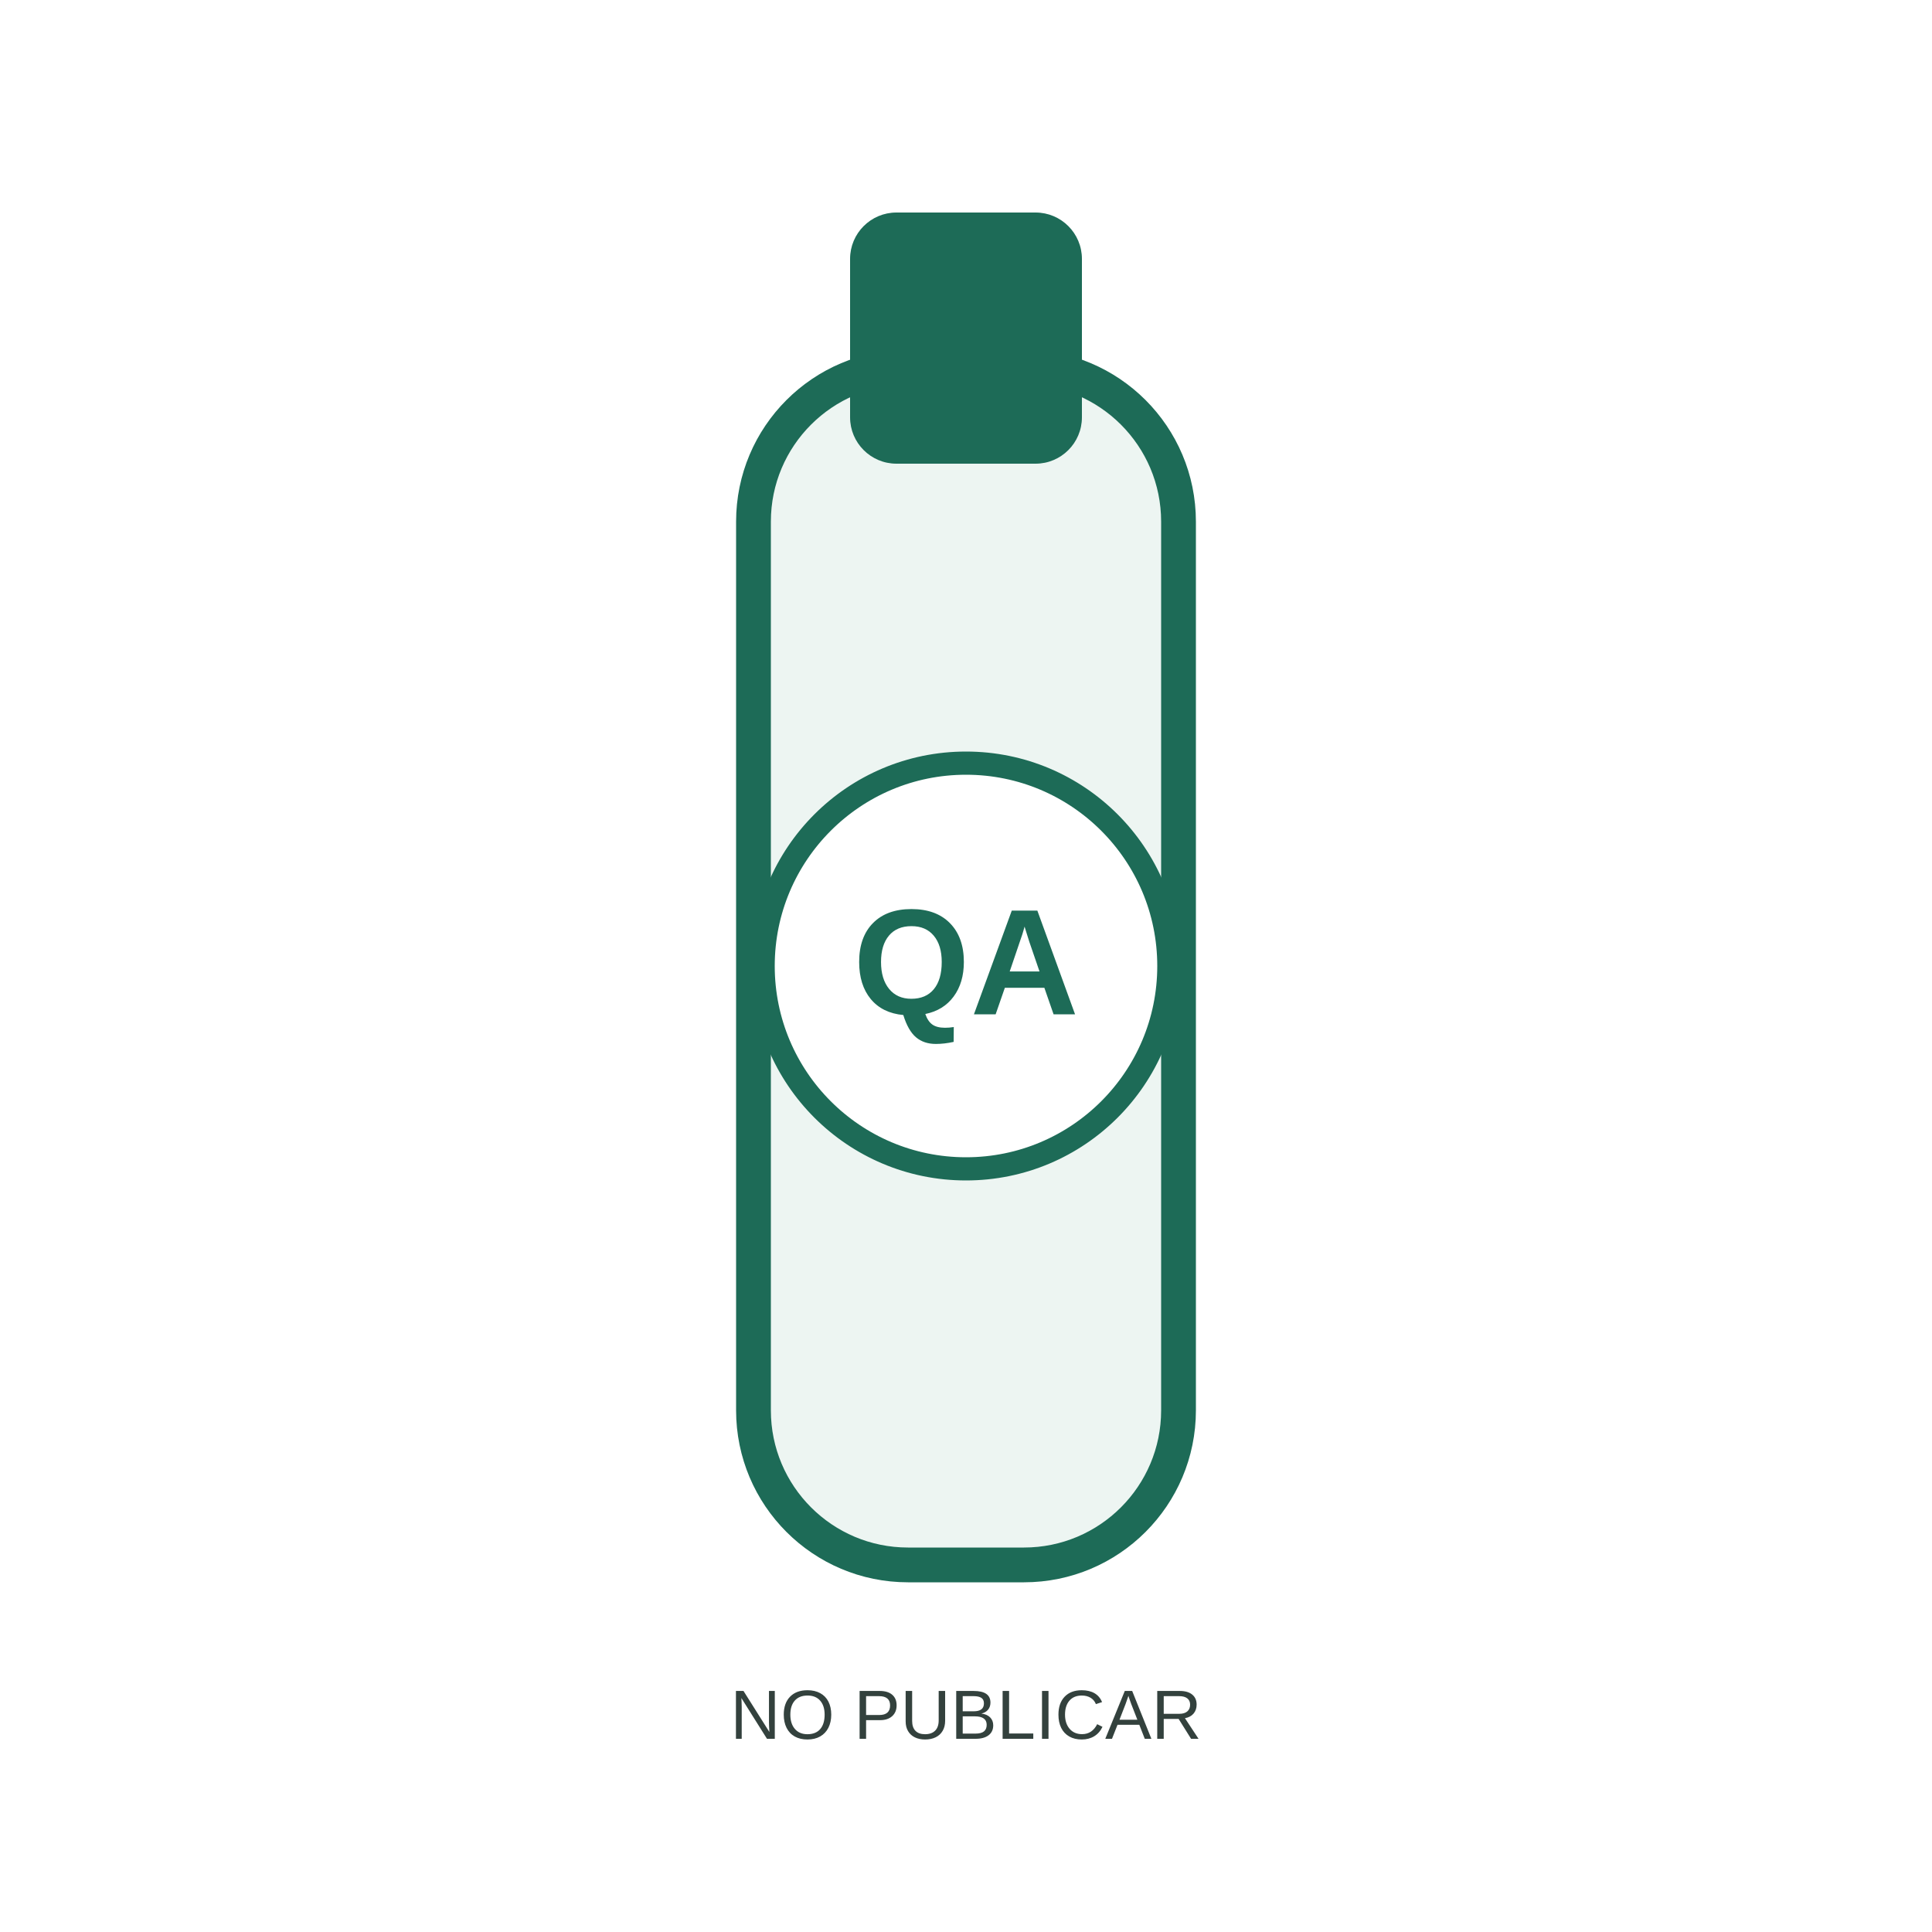
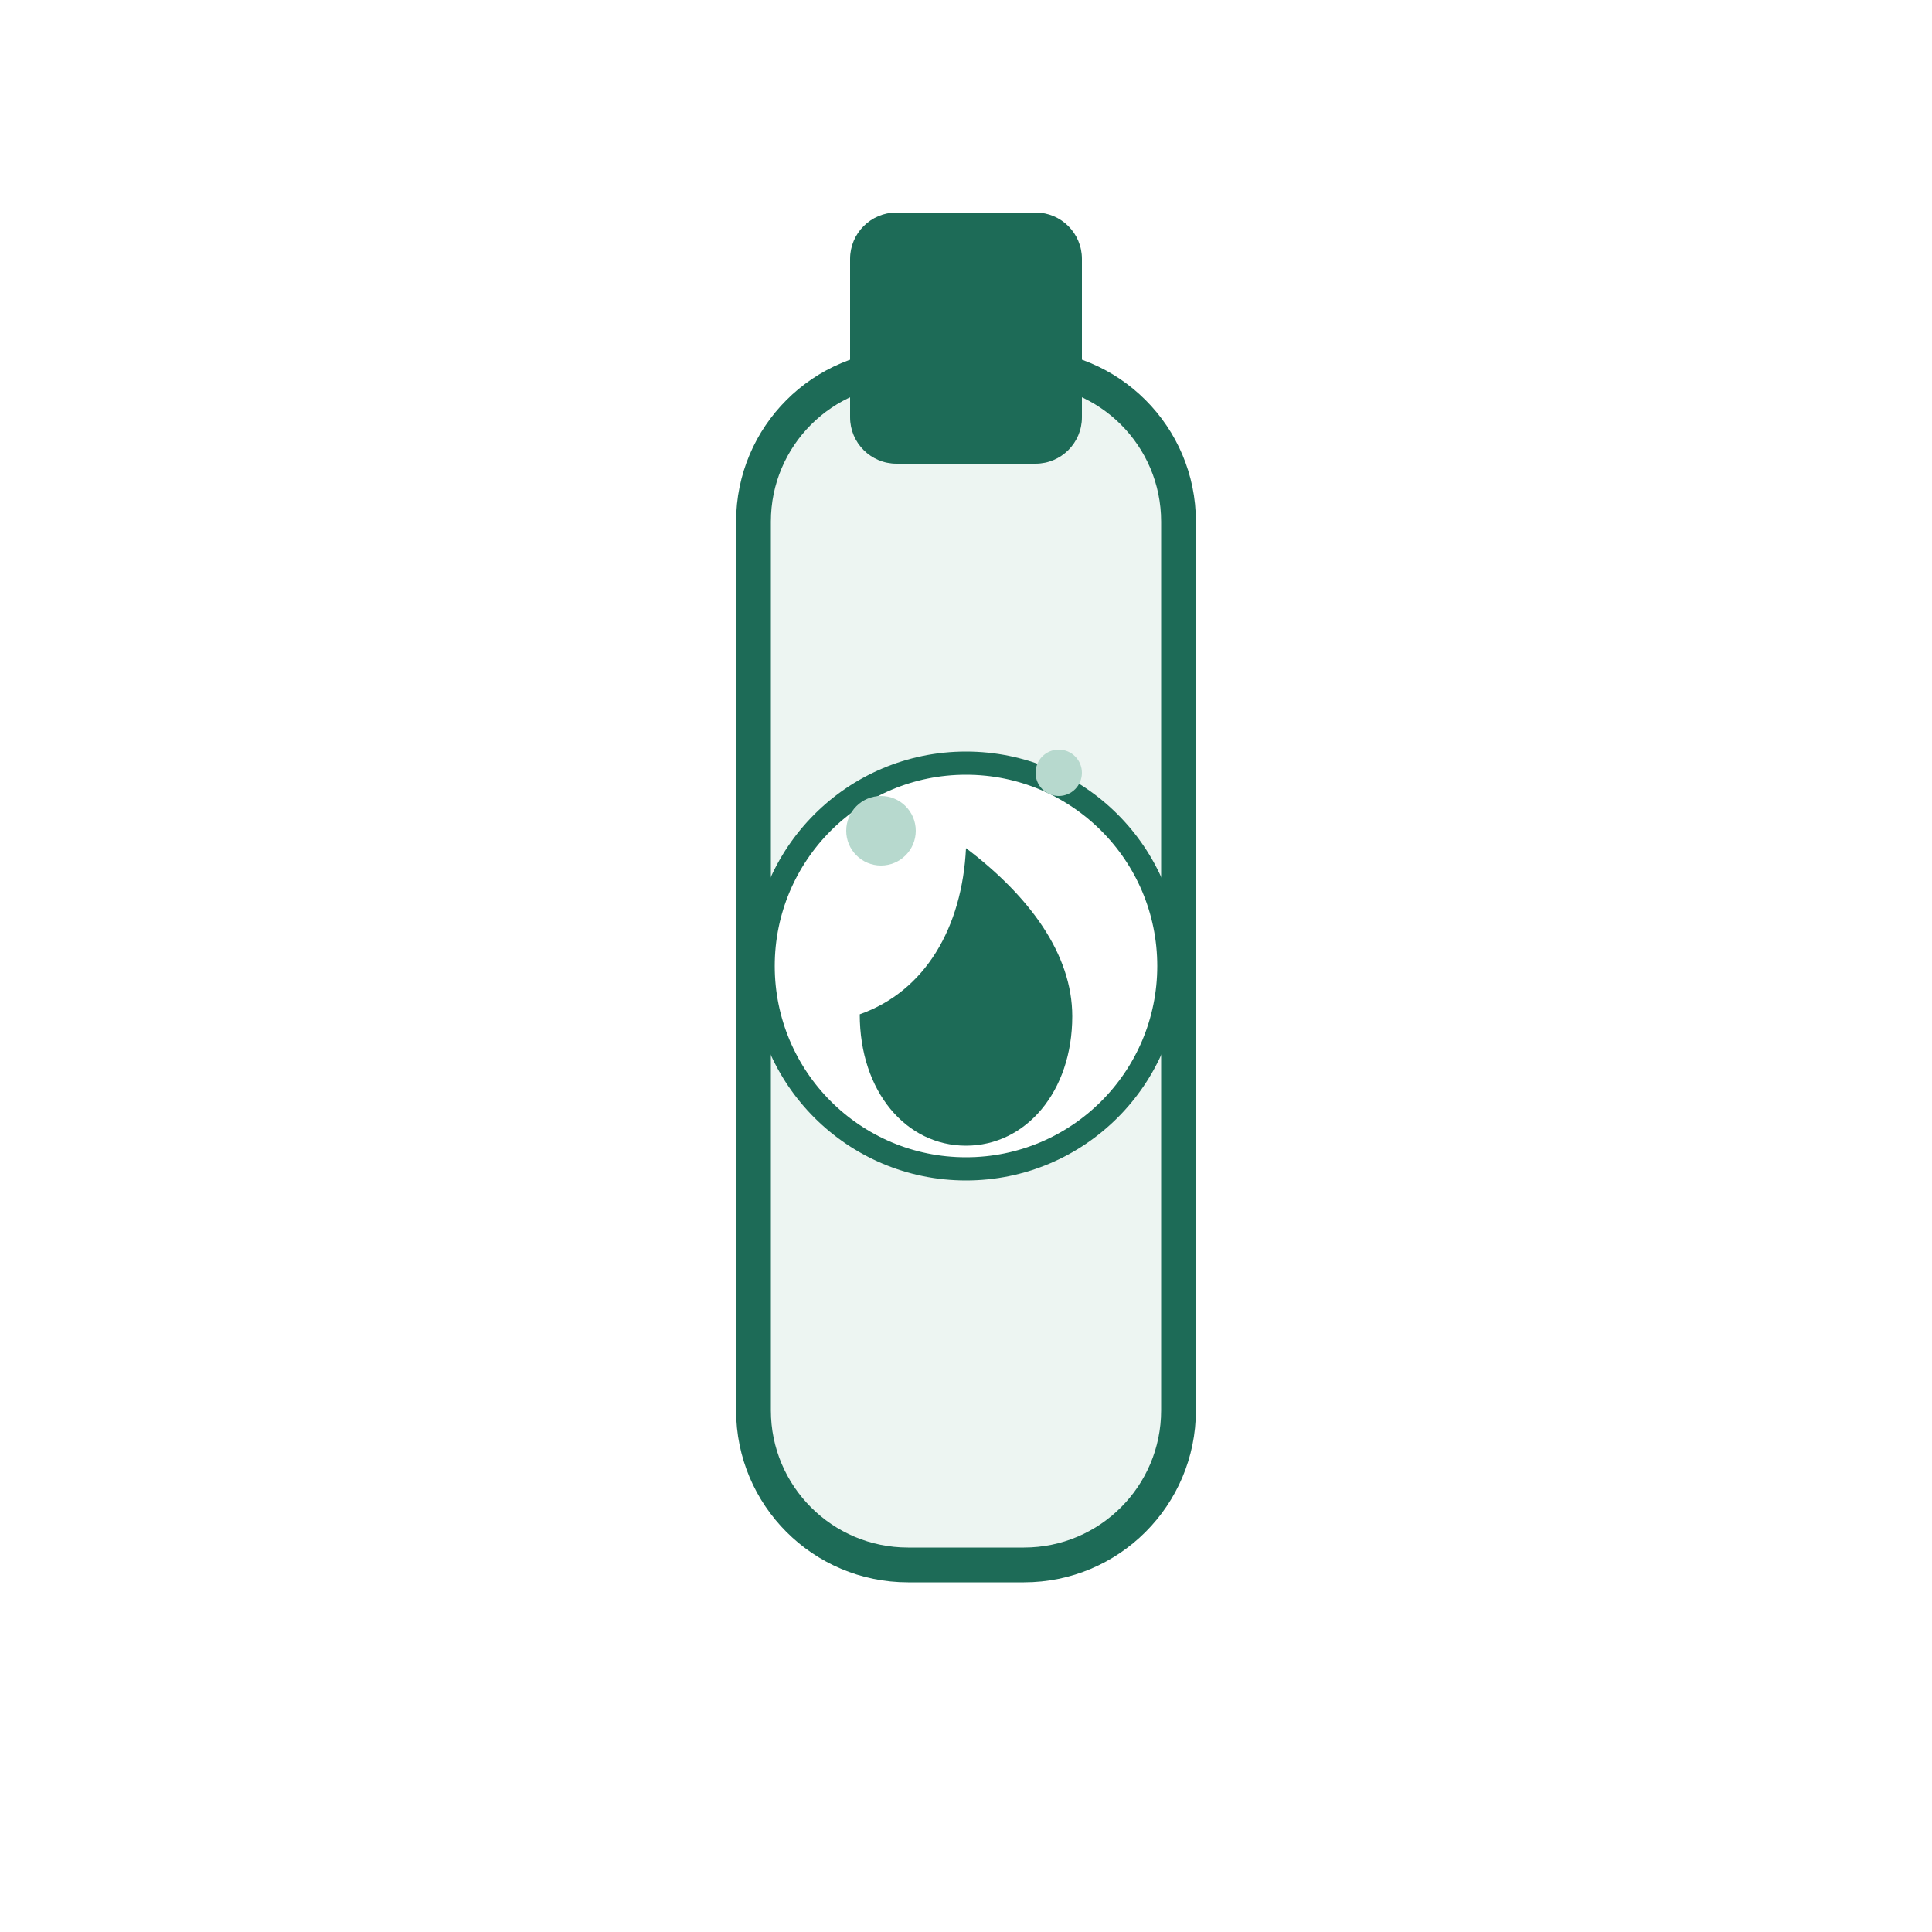
<svg xmlns="http://www.w3.org/2000/svg" viewBox="0 0 1000 1000" role="img" aria-labelledby="title desc">
  <rect width="1000" height="1000" fill="#fff" />
  <rect x="390" y="190" width="220" height="620" rx="80" fill="#edf5f2" stroke="#1d6b57" stroke-width="18" />
  <rect x="440" y="110" width="120" height="130" rx="24" fill="#1d6b57" />
  <circle cx="500" cy="500" r="105" fill="#fff" stroke="#1d6b57" stroke-width="12" />
-   <text x="500" y="525" text-anchor="middle" font-family="Arial,sans-serif" font-size="78" font-weight="700" fill="#1d6b57">QA</text>
-   <text x="500" y="900" text-anchor="middle" font-family="Arial,sans-serif" font-size="36" fill="#33413d">NO PUBLICAR</text>
+   <path d="M445 525c34-12 53-45 55-86 33 25 55 55 55 87 0 39-24 67-55 67s-55-28-55-68z" fill="#1d6b57" />
+   <circle cx="456" cy="430" r="18" fill="#b7d9ce" />
+   <circle cx="548" cy="400" r="12" fill="#b7d9ce" />
</svg>
